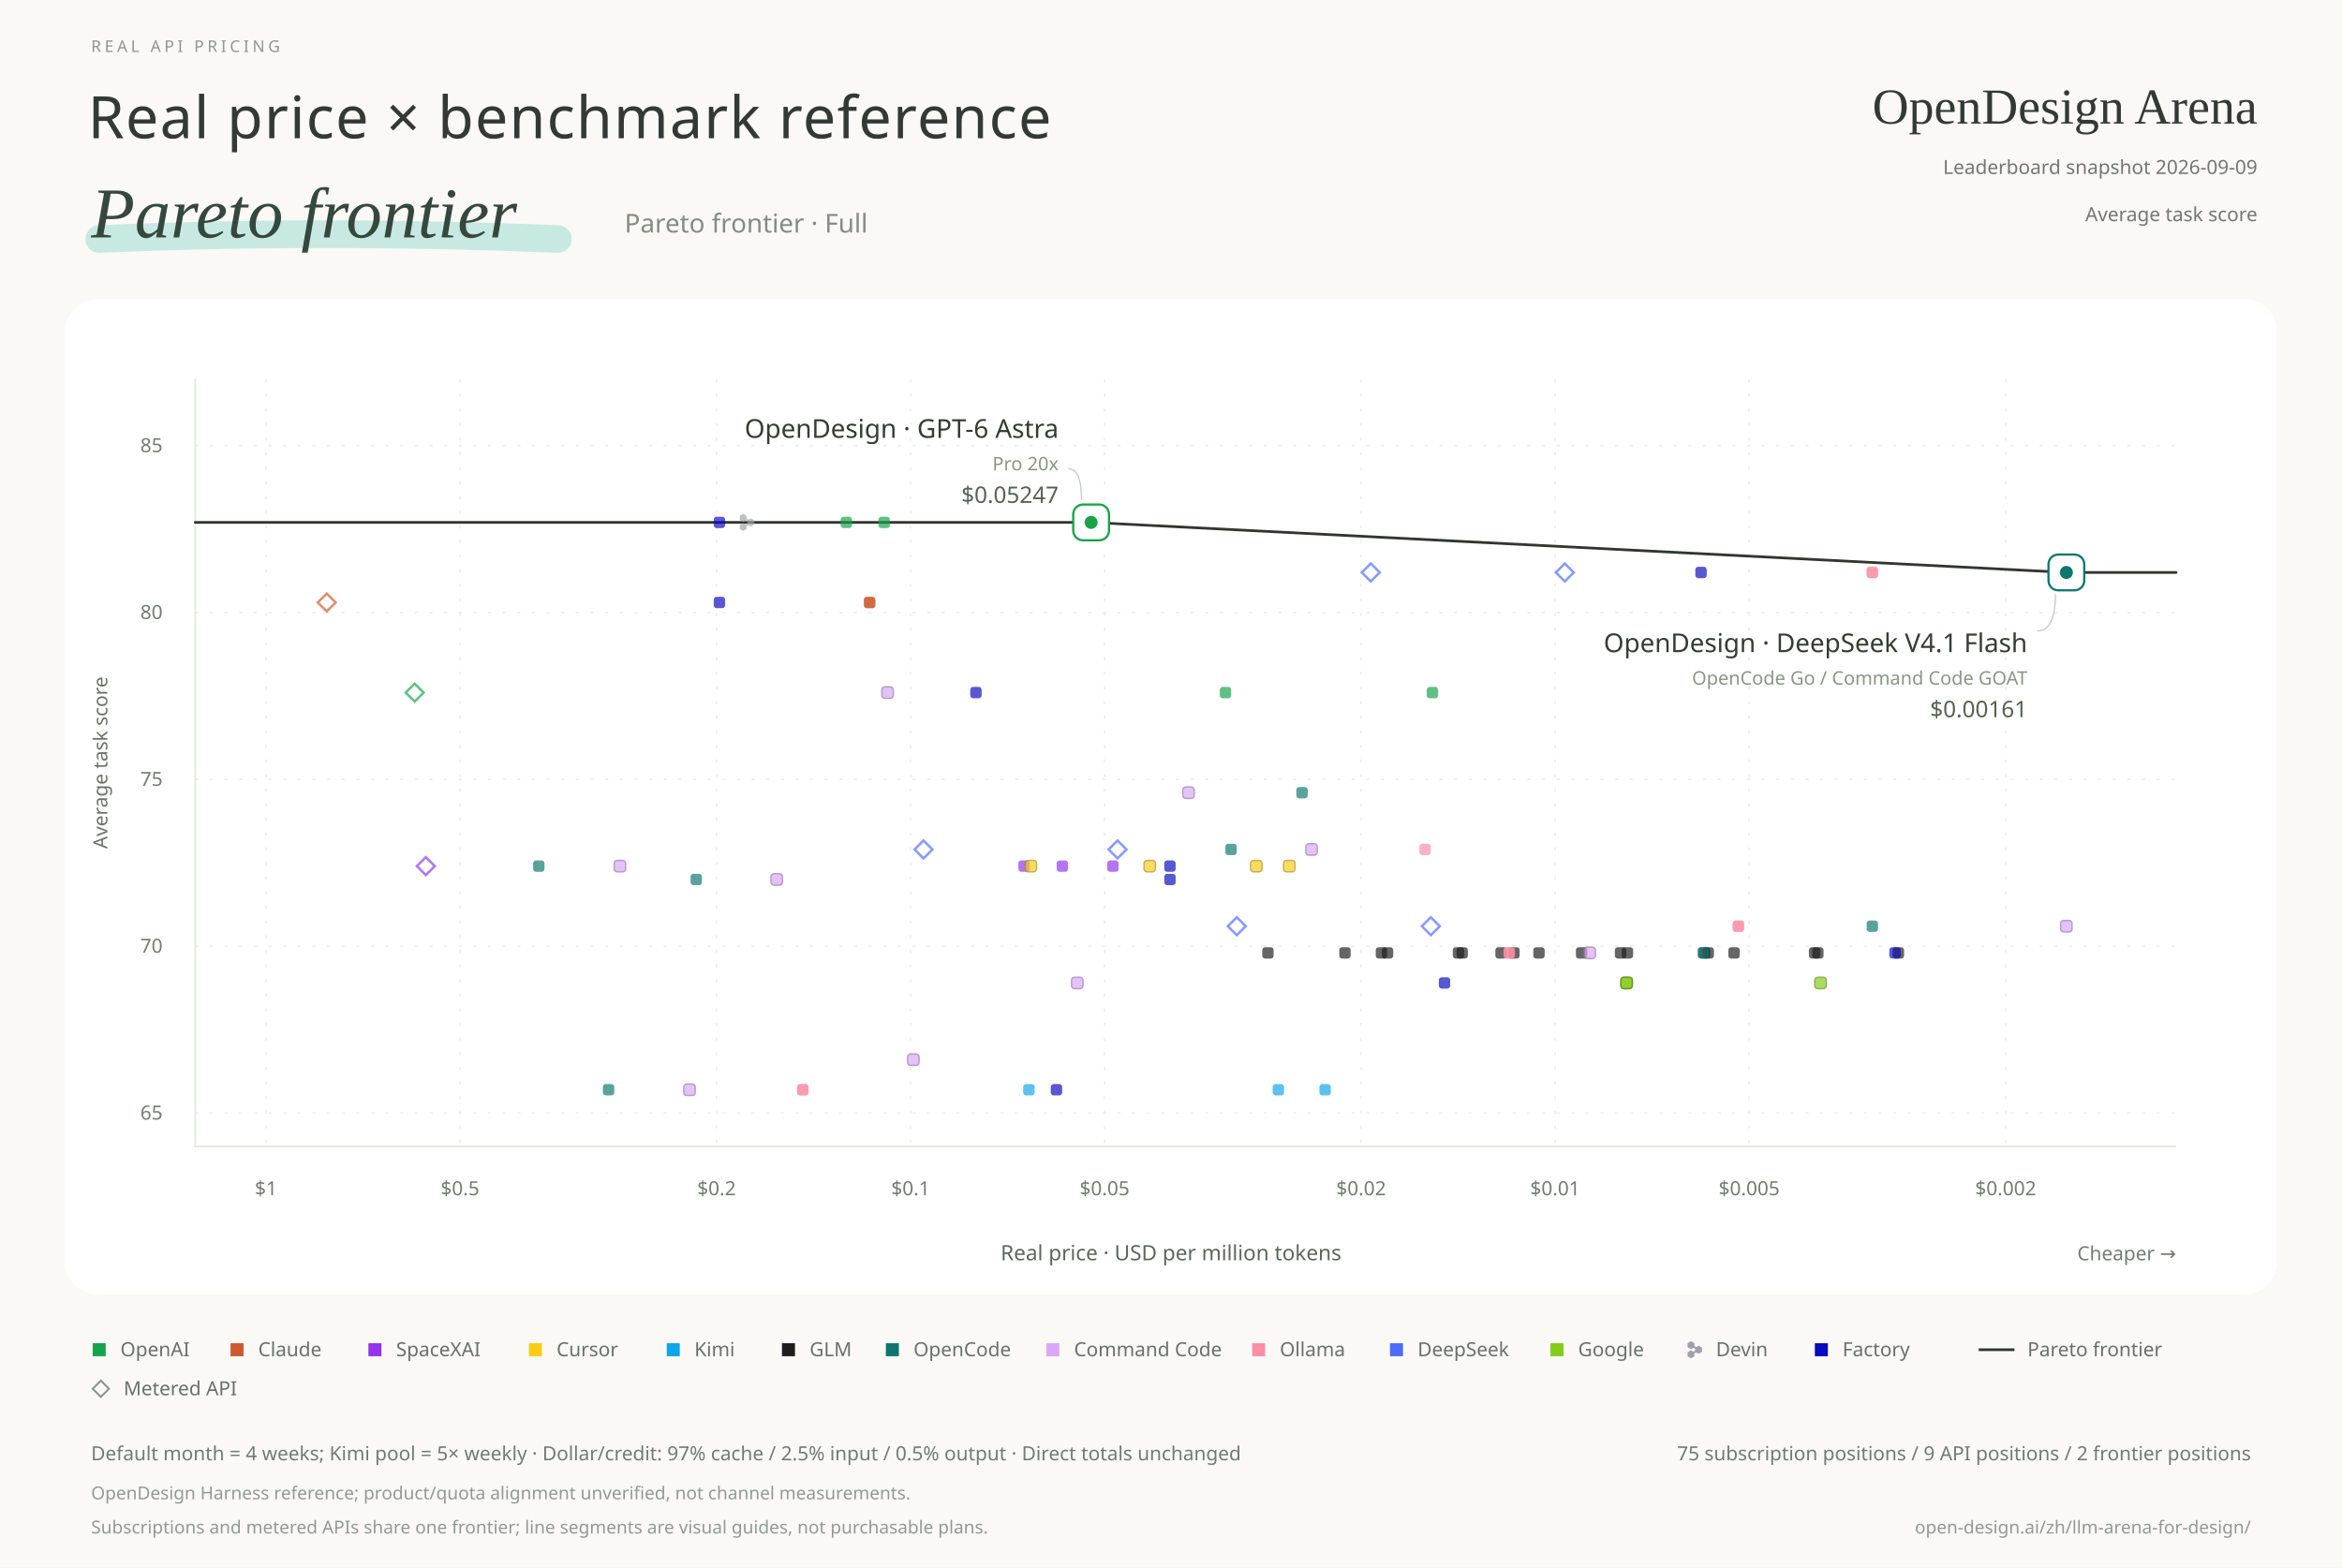
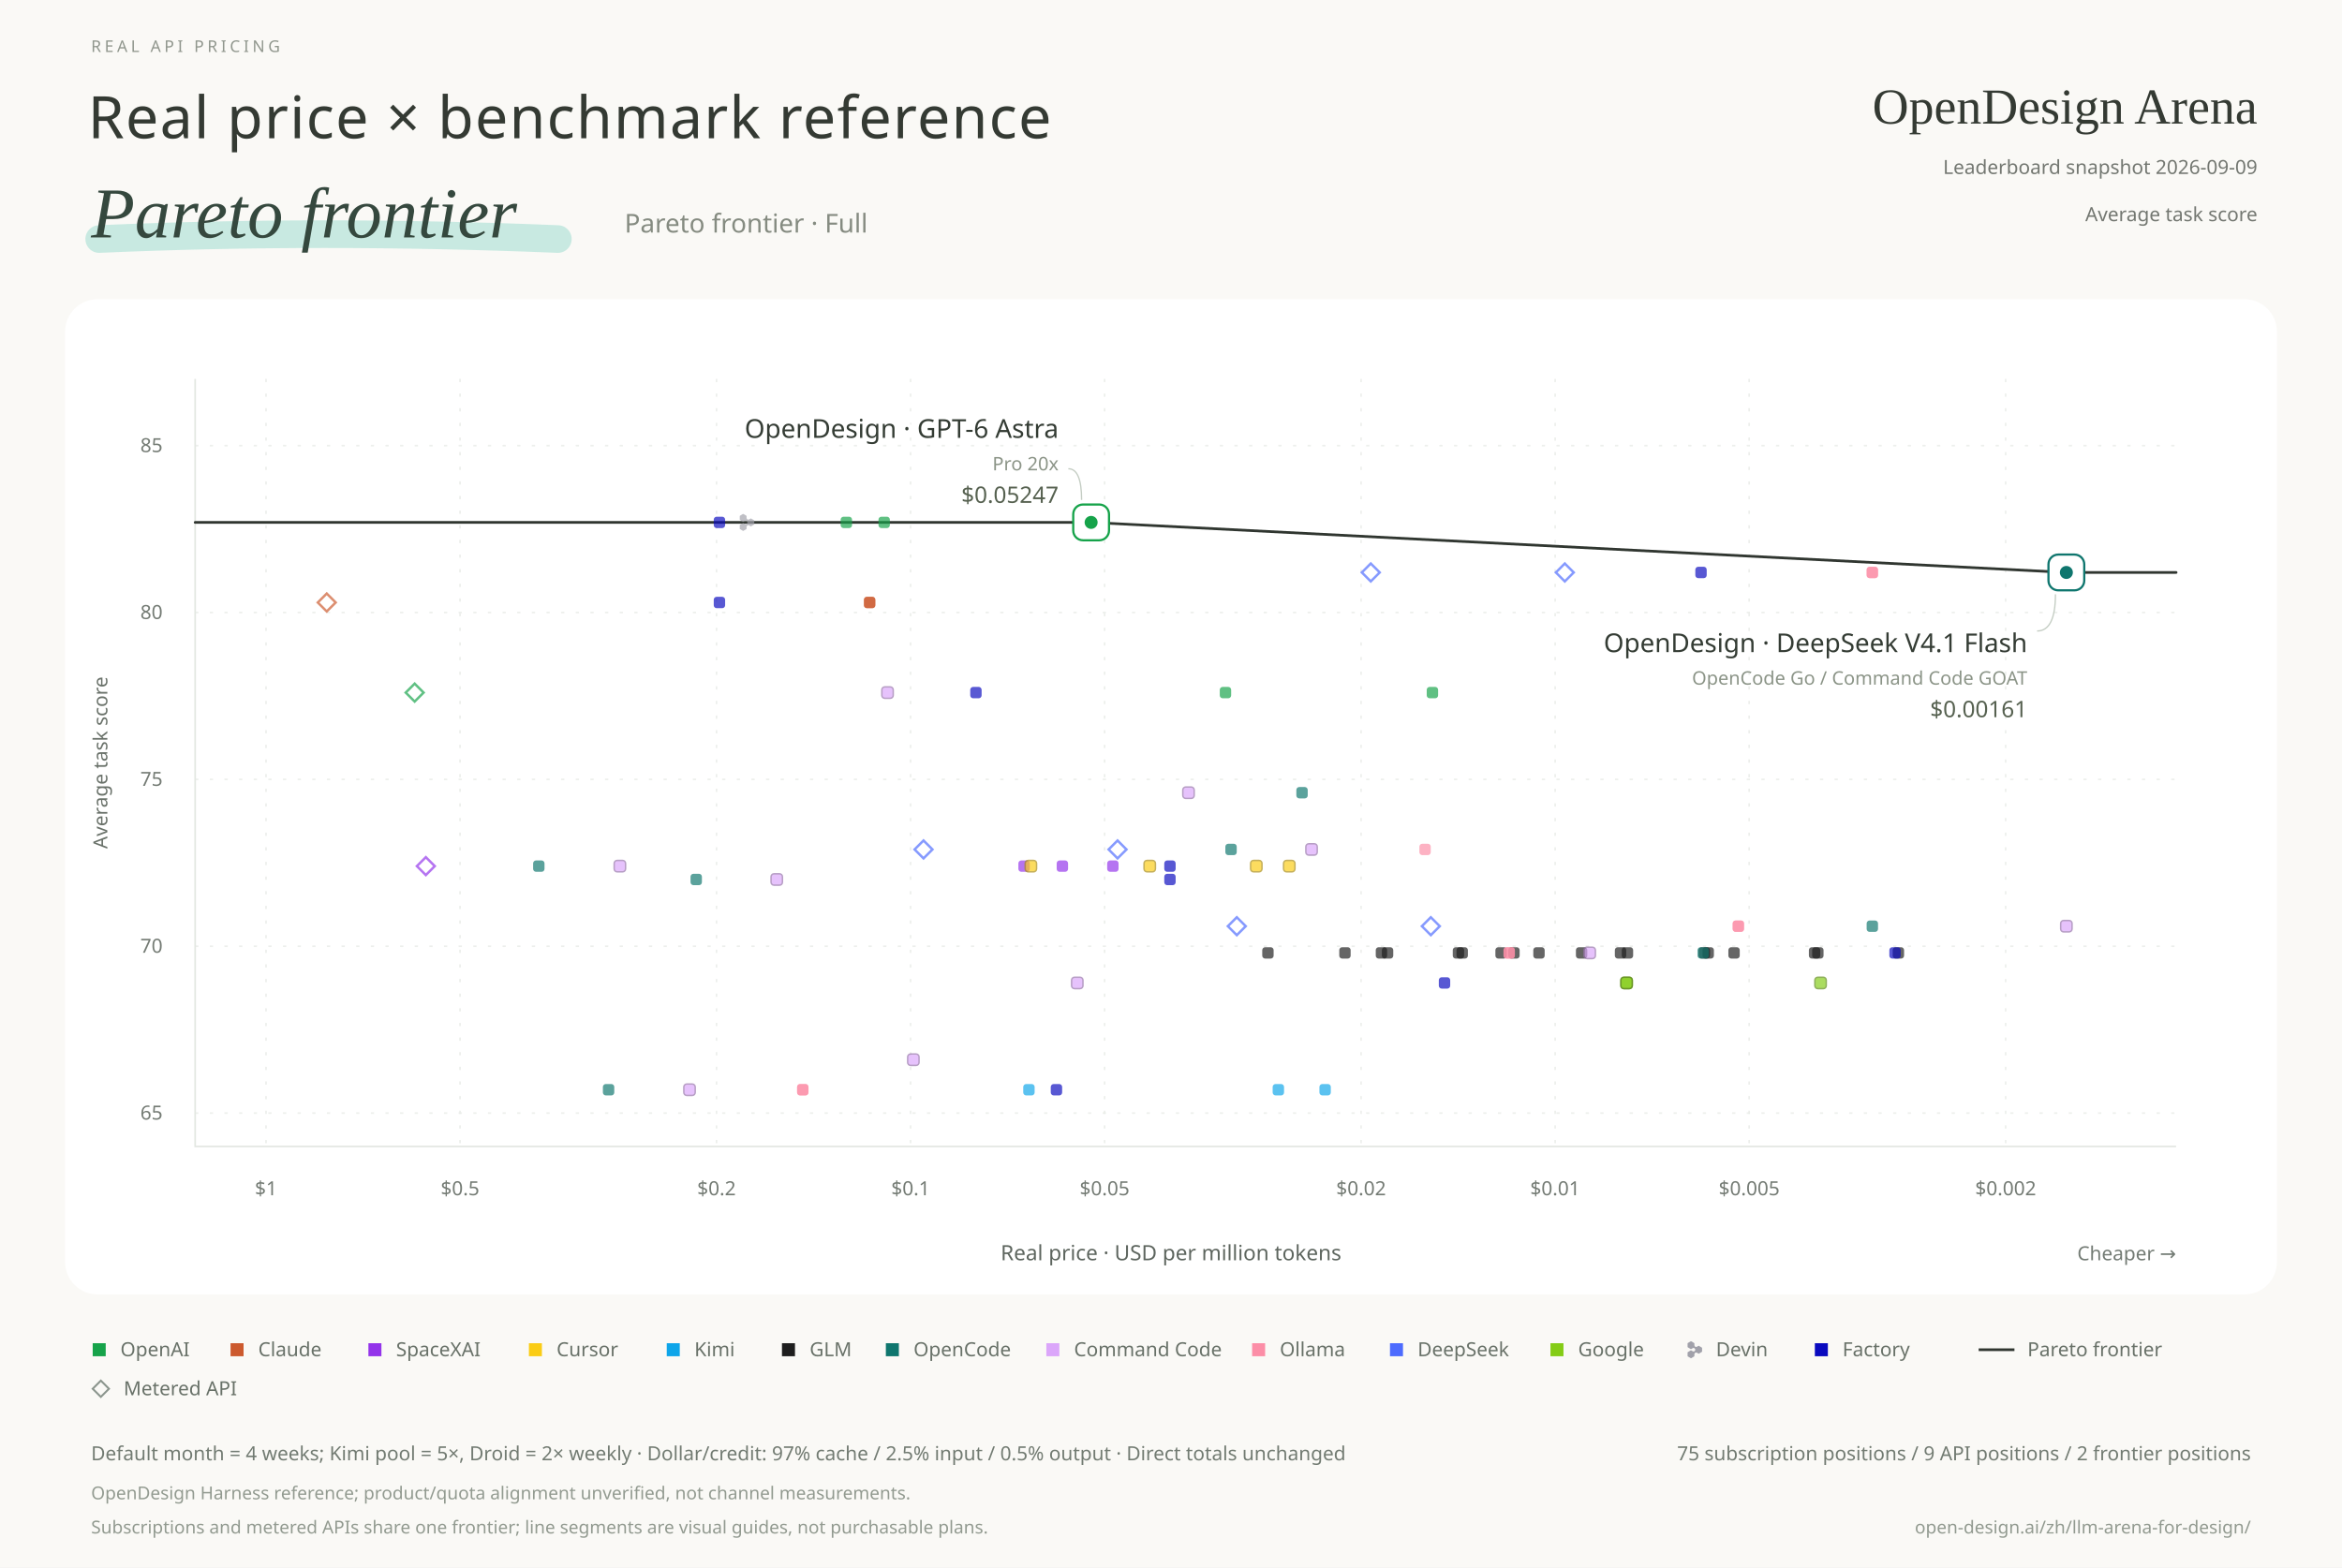
<svg xmlns="http://www.w3.org/2000/svg" width="1440" height="964" viewBox="0 0 1440 964" role="img" aria-labelledby="title desc">
  <style>text{font-family:"Microsoft YaHei","Segoe UI",sans-serif} .serif{font-family:"Times New Roman",serif} .number{font-family:"Segoe UI",sans-serif;font-variant-numeric:tabular-nums} .label-name{paint-order:stroke;stroke:#fff;stroke-width:5px;stroke-linejoin:round} .point:hover{opacity:1}</style>
  <rect width="1440" height="964" fill="#FAF9F6" />
  <text x="56.000" y="32.000" font-size="10" fill="#90968D" text-anchor="start" font-weight="400" letter-spacing="2.1">REAL API PRICING</text>
  <text x="54.000" y="85.000" font-size="36" fill="#343A33" text-anchor="start" font-weight="300" letter-spacing=".8">Real price × benchmark reference</text>
  <path d="M61 147 Q197 141 343 147" stroke="#9FDDD0" stroke-width="17" stroke-linecap="round" opacity=".55" fill="none" />
  <text x="56.000" y="146.000" font-size="44" fill="#35483E" text-anchor="start" font-weight="400" class="serif" font-style="italic">Pareto frontier</text>
  <text x="384.000" y="143.000" font-size="16" fill="#858B81" text-anchor="start" font-weight="300">Pareto frontier · Full</text>
  <text x="1388.000" y="76.000" font-size="31" fill="#343A33" text-anchor="end" font-weight="400" class="serif">OpenDesign Arena</text>
  <text x="1388.000" y="107.000" font-size="12" fill="#737771" text-anchor="end" font-weight="400">Leaderboard snapshot  2026-09-09</text>
  <text x="1388.000" y="136.000" font-size="12" fill="#737771" text-anchor="end" font-weight="400">Average task score</text>
  <rect x="40" y="184" width="1360" height="612" rx="20" fill="#FFFFFF" />
  <path d="M1233.189 233V705" stroke="#E8EBE7" stroke-dasharray="2 7" opacity=".8" />
  <text x="1233.189" y="735.000" font-size="12" fill="#747B74" text-anchor="middle" font-weight="400" class="number">$0.002</text>
  <path d="M1075.482 233V705" stroke="#E8EBE7" stroke-dasharray="2 7" opacity=".8" />
  <text x="1075.482" y="735.000" font-size="12" fill="#747B74" text-anchor="middle" font-weight="400" class="number">$0.005</text>
  <path d="M956.180 233V705" stroke="#E8EBE7" stroke-dasharray="2 7" opacity=".8" />
  <text x="956.180" y="735.000" font-size="12" fill="#747B74" text-anchor="middle" font-weight="400" class="number">$0.01</text>
  <path d="M836.879 233V705" stroke="#E8EBE7" stroke-dasharray="2 7" opacity=".8" />
  <text x="836.879" y="735.000" font-size="12" fill="#747B74" text-anchor="middle" font-weight="400" class="number">$0.02</text>
  <path d="M679.172 233V705" stroke="#E8EBE7" stroke-dasharray="2 7" opacity=".8" />
  <text x="679.172" y="735.000" font-size="12" fill="#747B74" text-anchor="middle" font-weight="400" class="number">$0.05</text>
  <path d="M559.871 233V705" stroke="#E8EBE7" stroke-dasharray="2 7" opacity=".8" />
  <text x="559.871" y="735.000" font-size="12" fill="#747B74" text-anchor="middle" font-weight="400" class="number">$0.1</text>
  <path d="M440.569 233V705" stroke="#E8EBE7" stroke-dasharray="2 7" opacity=".8" />
  <text x="440.569" y="735.000" font-size="12" fill="#747B74" text-anchor="middle" font-weight="400" class="number">$0.2</text>
  <path d="M282.862 233V705" stroke="#E8EBE7" stroke-dasharray="2 7" opacity=".8" />
  <text x="282.862" y="735.000" font-size="12" fill="#747B74" text-anchor="middle" font-weight="400" class="number">$0.5</text>
  <path d="M163.561 233V705" stroke="#E8EBE7" stroke-dasharray="2 7" opacity=".8" />
  <text x="163.561" y="735.000" font-size="12" fill="#747B74" text-anchor="middle" font-weight="400" class="number">$1</text>
  <path d="M120 684.478H1338" stroke="#E8EBE7" stroke-dasharray="2 7" opacity=".8" />
  <text x="100.000" y="688.478" font-size="12" fill="#747B74" text-anchor="end" font-weight="400" class="number">65</text>
  <path d="M120 581.870H1338" stroke="#E8EBE7" stroke-dasharray="2 7" opacity=".8" />
  <text x="100.000" y="585.870" font-size="12" fill="#747B74" text-anchor="end" font-weight="400" class="number">70</text>
  <path d="M120 479.261H1338" stroke="#E8EBE7" stroke-dasharray="2 7" opacity=".8" />
  <text x="100.000" y="483.261" font-size="12" fill="#747B74" text-anchor="end" font-weight="400" class="number">75</text>
  <path d="M120 376.652H1338" stroke="#E8EBE7" stroke-dasharray="2 7" opacity=".8" />
  <text x="100.000" y="380.652" font-size="12" fill="#747B74" text-anchor="end" font-weight="400" class="number">80</text>
  <path d="M120 274.043H1338" stroke="#E8EBE7" stroke-dasharray="2 7" opacity=".8" />
  <text x="100.000" y="278.043" font-size="12" fill="#747B74" text-anchor="end" font-weight="400" class="number">85</text>
  <path d="M120 233V705H1338" fill="none" stroke="#E3E7E2" />
  <text x="66.000" y="469.000" font-size="12" fill="#697169" text-anchor="middle" font-weight="400" transform="rotate(-90 66 469.0)">Average task score</text>
  <text x="720.000" y="775.000" font-size="13" fill="#5D655E" text-anchor="middle" font-weight="400">Real price · USD per million tokens</text>
  <text x="1338.000" y="775.000" font-size="12" fill="#737B74" text-anchor="end" font-weight="400">Cheaper →</text>
  <path id="frontier" d="M120.000,321.243 L670.886,321.243 L1270.524,352.026 L1338.000,352.026" fill="none" stroke="#303630" stroke-width="1.65" stroke-linecap="round" stroke-linejoin="round" />
  <g class="point" data-billing="subscription" data-frontier="false" data-price="0.032467532" data-score="77.6" data-x="753.488" data-y="425.904" transform="translate(753.488 425.904)">
    <rect x="-3.5" y="-3.5" width="7" height="7" rx="1.8" fill="#16A34A" opacity=".68" />
  </g>
  <g class="point" data-billing="subscription" data-frontier="false" data-price="0.015501473" data-score="77.6" data-x="880.734" data-y="425.904" transform="translate(880.734 425.904)">
    <rect x="-3.5" y="-3.5" width="7" height="7" rx="1.8" fill="#16A34A" opacity=".68" />
  </g>
  <g class="point" data-billing="subscription" data-frontier="false" data-price="0.12578616" data-score="82.7" data-x="520.385" data-y="321.243" transform="translate(520.385 321.243)">
    <rect x="-3.5" y="-3.5" width="7" height="7" rx="1.8" fill="#16A34A" opacity=".68" />
  </g>
  <g class="point" data-billing="subscription" data-frontier="true" data-price="0.052465897" data-score="82.7" data-x="670.886" data-y="321.243" transform="translate(670.886 321.243)">
    <rect x="-11" y="-11" width="22" height="22" rx="6" fill="#FFF" stroke="#16A34A" stroke-width="1.35" />
    <circle r="4" fill="#16A34A" />
  </g>
  <g class="point" data-billing="subscription" data-frontier="false" data-price="0.1793722" data-score="82.7" data-x="459.305" data-y="321.243" transform="translate(459.305 321.243)">
    <path transform="translate(-4.46 -5.23) scale(0.091)" d="M0 38.652V14.835C7.06768e-06 13.788 0.546 12.821 1.431 12.298L21.581 0.393C22.467 -0.131 23.558 -0.131 24.444 0.393L44.594 12.298C45.48 12.821 46.025 13.788 46.025 14.835V26.998C46.114 31.04 48.201 34.938 51.872 37.108C55.544 39.277 59.886 39.178 63.351 37.235L73.644 31.153C74.53 30.63 75.621 30.63 76.507 31.153L96.657 43.058C97.543 43.582 98.088 44.549 98.088 45.596V69.406C98.088 70.453 97.543 71.42 96.657 71.943L76.507 83.849C75.621 84.372 74.53 84.372 73.644 83.849L63.434 77.816C59.956 75.828 55.574 75.71 51.873 77.896C48.202 80.065 46.115 83.963 46.026 88.005V100.165C46.026 101.212 45.48 102.179 44.595 102.702L24.445 114.607C23.559 115.131 22.468 115.131 21.582 114.607L1.432 102.702C0.547 102.179 0.001 101.212 0.001 100.165V76.355C0.001 75.308 0.547 74.341 1.432 73.817L21.582 61.912C22.468 61.389 23.559 61.389 24.445 61.912L34.762 68.008C38.222 69.937 42.553 70.031 46.215 67.867C49.916 65.68 52.006 61.737 52.063 57.66C51.975 53.619 49.887 49.303 46.216 47.133C42.545 44.964 38.202 45.063 34.737 47.006L24.397 53.15C23.507 53.679 22.409 53.678 21.52 53.149L1.423 41.184C0.542 40.66 -7.06754e-06 39.695 0 38.652Z" fill="#A1A1AA" opacity="0.68" />
  </g>
  <g class="point" data-billing="subscription" data-frontier="false" data-price="0.0077450601" data-score="68.9" data-x="1000.161" data-y="604.443" transform="translate(1000.161 604.443)">
    <rect x="-3.5" y="-3.5" width="7" height="7" rx="1.8" fill="#84CC16" opacity=".68" stroke="#5A8B0F" stroke-width=".9" />
  </g>
  <g class="point" data-billing="subscription" data-frontier="false" data-price="0.0077481596" data-score="68.9" data-x="1000.092" data-y="604.443" transform="translate(1000.092 604.443)">
    <rect x="-3.5" y="-3.5" width="7" height="7" rx="1.8" fill="#84CC16" opacity=".68" stroke="#5A8B0F" stroke-width=".9" />
  </g>
  <g class="point" data-billing="subscription" data-frontier="false" data-price="0.0038742735" data-score="68.9" data-x="1119.385" data-y="604.443" transform="translate(1119.385 604.443)">
    <rect x="-3.5" y="-3.5" width="7" height="7" rx="1.8" fill="#84CC16" opacity=".68" stroke="#5A8B0F" stroke-width=".9" />
  </g>
  <g class="point" data-billing="subscription" data-frontier="false" data-price="0.11574074" data-score="80.3" data-x="534.710" data-y="370.496" transform="translate(534.710 370.496)">
    <rect x="-3.5" y="-3.5" width="7" height="7" rx="1.8" fill="#CC5A2E" opacity=".68" />
  </g>
  <g class="point" data-billing="subscription" data-frontier="false" data-price="0.058139535" data-score="72.4" data-x="653.213" data-y="532.617" transform="translate(653.213 532.617)">
    <rect x="-3.5" y="-3.5" width="7" height="7" rx="1.8" fill="#9333EA" opacity=".68" />
  </g>
  <g class="point" data-billing="subscription" data-frontier="false" data-price="0.048543689" data-score="72.4" data-x="684.259" data-y="532.617" transform="translate(684.259 532.617)">
    <rect x="-3.5" y="-3.5" width="7" height="7" rx="1.8" fill="#9333EA" opacity=".68" />
  </g>
  <g class="point" data-billing="subscription" data-frontier="false" data-price="0.066666667" data-score="72.4" data-x="629.657" data-y="532.617" transform="translate(629.657 532.617)">
    <rect x="-3.5" y="-3.5" width="7" height="7" rx="1.8" fill="#9333EA" opacity=".68" />
  </g>
  <g class="point" data-billing="subscription" data-frontier="false" data-price="0.025849813" data-score="72.4" data-x="792.719" data-y="532.617" transform="translate(792.719 532.617)">
    <rect x="-3.5" y="-3.5" width="7" height="7" rx="1.8" fill="#FACC15" opacity=".68" stroke="#AA8B0E" stroke-width=".9" />
  </g>
  <g class="point" data-billing="subscription" data-frontier="false" data-price="0.065061809" data-score="72.4" data-x="633.851" data-y="532.617" transform="translate(633.851 532.617)">
    <rect x="-3.5" y="-3.5" width="7" height="7" rx="1.8" fill="#FACC15" opacity=".68" stroke="#AA8B0E" stroke-width=".9" />
  </g>
  <g class="point" data-billing="subscription" data-frontier="false" data-price="0.042553191" data-score="72.4" data-x="706.928" data-y="532.617" transform="translate(706.928 532.617)">
    <rect x="-3.5" y="-3.5" width="7" height="7" rx="1.8" fill="#FACC15" opacity=".68" stroke="#AA8B0E" stroke-width=".9" />
  </g>
  <g class="point" data-billing="subscription" data-frontier="false" data-price="0.029081039" data-score="72.4" data-x="772.447" data-y="532.617" transform="translate(772.447 532.617)">
    <rect x="-3.5" y="-3.5" width="7" height="7" rx="1.8" fill="#FACC15" opacity=".68" stroke="#AA8B0E" stroke-width=".9" />
  </g>
  <g class="point" data-billing="subscription" data-frontier="false" data-price="0.026878015" data-score="65.7" data-x="786.006" data-y="670.113" transform="translate(786.006 670.113)">
    <rect x="-3.5" y="-3.5" width="7" height="7" rx="1.8" fill="#0EA5E9" opacity=".68" />
  </g>
  <g class="point" data-billing="subscription" data-frontier="false" data-price="0.065517241" data-score="65.7" data-x="632.651" data-y="670.113" transform="translate(632.651 670.113)">
    <rect x="-3.5" y="-3.5" width="7" height="7" rx="1.8" fill="#0EA5E9" opacity=".68" />
  </g>
  <g class="point" data-billing="subscription" data-frontier="false" data-price="0.022742936" data-score="65.7" data-x="814.759" data-y="670.113" transform="translate(814.759 670.113)">
    <rect x="-3.5" y="-3.5" width="7" height="7" rx="1.8" fill="#0EA5E9" opacity=".68" />
  </g>
  <g class="point" data-billing="subscription" data-frontier="false" data-price="0.027896583" data-score="69.8" data-x="779.604" data-y="585.974" transform="translate(779.604 585.974)">
    <rect x="-3.5" y="-3.5" width="7" height="7" rx="1.8" fill="#1E1E1E" opacity=".68" />
  </g>
  <g class="point" data-billing="subscription" data-frontier="false" data-price="0.018597722" data-score="69.8" data-x="849.391" data-y="585.974" transform="translate(849.391 585.974)">
    <rect x="-3.5" y="-3.5" width="7" height="7" rx="1.8" fill="#1E1E1E" opacity=".68" />
  </g>
  <g class="point" data-billing="subscription" data-frontier="false" data-price="0.013937124" data-score="69.8" data-x="899.043" data-y="585.974" transform="translate(899.043 585.974)">
    <rect x="-3.5" y="-3.5" width="7" height="7" rx="1.8" fill="#1E1E1E" opacity=".68" />
  </g>
  <g class="point" data-billing="subscription" data-frontier="false" data-price="0.011584174" data-score="69.8" data-x="930.870" data-y="585.974" transform="translate(930.870 585.974)">
    <rect x="-3.5" y="-3.5" width="7" height="7" rx="1.8" fill="#1E1E1E" opacity=".68" />
  </g>
  <g class="point" data-billing="subscription" data-frontier="false" data-price="0.0077227827" data-score="69.8" data-x="1000.657" data-y="585.974" transform="translate(1000.657 585.974)">
    <rect x="-3.5" y="-3.5" width="7" height="7" rx="1.8" fill="#1E1E1E" opacity=".68" />
  </g>
  <g class="point" data-billing="subscription" data-frontier="false" data-price="0.0057874497" data-score="69.8" data-x="1050.309" data-y="585.974" transform="translate(1050.309 585.974)">
    <rect x="-3.5" y="-3.5" width="7" height="7" rx="1.8" fill="#1E1E1E" opacity=".68" />
  </g>
  <g class="point" data-billing="subscription" data-frontier="false" data-price="0.021186933" data-score="69.8" data-x="826.956" data-y="585.974" transform="translate(826.956 585.974)">
    <rect x="-3.5" y="-3.5" width="7" height="7" rx="1.8" fill="#1E1E1E" opacity=".68" />
  </g>
  <g class="point" data-billing="subscription" data-frontier="false" data-price="0.014124622" data-score="69.8" data-x="896.743" data-y="585.974" transform="translate(896.743 585.974)">
    <rect x="-3.5" y="-3.5" width="7" height="7" rx="1.8" fill="#1E1E1E" opacity=".68" />
  </g>
  <g class="point" data-billing="subscription" data-frontier="false" data-price="0.010593466" data-score="69.8" data-x="946.258" data-y="585.974" transform="translate(946.258 585.974)">
    <rect x="-3.5" y="-3.5" width="7" height="7" rx="1.8" fill="#1E1E1E" opacity=".68" />
  </g>
  <g class="point" data-billing="subscription" data-frontier="false" data-price="0.0058677565" data-score="69.8" data-x="1047.937" data-y="585.974" transform="translate(1047.937 585.974)">
    <rect x="-3.5" y="-3.5" width="7" height="7" rx="1.8" fill="#1E1E1E" opacity=".68" />
  </g>
  <g class="point" data-billing="subscription" data-frontier="false" data-price="0.0039118376" data-score="69.8" data-x="1117.724" data-y="585.974" transform="translate(1117.724 585.974)">
    <rect x="-3.5" y="-3.5" width="7" height="7" rx="1.8" fill="#1E1E1E" opacity=".68" />
  </g>
  <g class="point" data-billing="subscription" data-frontier="false" data-price="0.0029338782" data-score="69.8" data-x="1167.238" data-y="585.974" transform="translate(1167.238 585.974)">
    <rect x="-3.5" y="-3.5" width="7" height="7" rx="1.8" fill="#1E1E1E" opacity=".68" />
  </g>
  <g class="point" data-billing="subscription" data-frontier="false" data-price="0.018195371" data-score="69.8" data-x="853.155" data-y="585.974" transform="translate(853.155 585.974)">
    <rect x="-3.5" y="-3.5" width="7" height="7" rx="1.8" fill="#1E1E1E" opacity=".68" />
  </g>
  <g class="point" data-billing="subscription" data-frontier="false" data-price="0.012129322" data-score="69.8" data-x="922.955" data-y="585.974" transform="translate(922.955 585.974)">
    <rect x="-3.5" y="-3.5" width="7" height="7" rx="1.8" fill="#1E1E1E" opacity=".68" />
  </g>
  <g class="point" data-billing="subscription" data-frontier="false" data-price="0.009097165" data-score="69.8" data-x="972.466" data-y="585.974" transform="translate(972.466 585.974)">
    <rect x="-3.5" y="-3.5" width="7" height="7" rx="1.8" fill="#1E1E1E" opacity=".68" />
  </g>
  <g class="point" data-billing="subscription" data-frontier="false" data-price="0.0079161679" data-score="69.8" data-x="996.400" data-y="585.974" transform="translate(996.400 585.974)">
    <rect x="-3.5" y="-3.5" width="7" height="7" rx="1.8" fill="#1E1E1E" opacity=".68" />
  </g>
  <g class="point" data-billing="subscription" data-frontier="false" data-price="0.0052770427" data-score="69.8" data-x="1066.200" data-y="585.974" transform="translate(1066.200 585.974)">
    <rect x="-3.5" y="-3.5" width="7" height="7" rx="1.8" fill="#1E1E1E" opacity=".68" />
  </g>
  <g class="point" data-billing="subscription" data-frontier="false" data-price="0.0039578575" data-score="69.8" data-x="1115.711" data-y="585.974" transform="translate(1115.711 585.974)">
    <rect x="-3.5" y="-3.5" width="7" height="7" rx="1.8" fill="#1E1E1E" opacity=".68" />
  </g>
  <g class="point" data-billing="subscription" data-frontier="false" data-price="0.37735849" data-score="72.4" data-x="331.297" data-y="532.617" transform="translate(331.297 532.617)">
    <rect x="-3.5" y="-3.5" width="7" height="7" rx="1.8" fill="#0F766E" opacity=".68" />
  </g>
  <g class="point" data-billing="subscription" data-frontier="false" data-price="0.0058917104" data-score="69.8" data-x="1047.236" data-y="585.974" transform="translate(1047.236 585.974)">
    <rect x="-3.5" y="-3.5" width="7" height="7" rx="1.8" fill="#0F766E" opacity=".68" />
  </g>
  <g class="point" data-billing="subscription" data-frontier="false" data-price="0.29411765" data-score="65.7" data-x="374.191" data-y="670.113" transform="translate(374.191 670.113)">
    <rect x="-3.5" y="-3.5" width="7" height="7" rx="1.8" fill="#0F766E" opacity=".68" />
  </g>
  <g class="point" data-billing="subscription" data-frontier="false" data-price="0.21505376" data-score="72" data-x="428.079" data-y="540.826" transform="translate(428.079 540.826)">
    <rect x="-3.5" y="-3.5" width="7" height="7" rx="1.8" fill="#0F766E" opacity=".68" />
  </g>
  <g class="point" data-billing="subscription" data-frontier="true" data-price="0.0016099948" data-score="81.2" data-x="1270.524" data-y="352.026" transform="translate(1270.524 352.026)">
    <rect x="-11" y="-11" width="22" height="22" rx="6" fill="#FFF" stroke="#0F766E" stroke-width="1.35" />
    <circle r="4" fill="#0F766E" />
  </g>
  <g class="point" data-billing="subscription" data-frontier="false" data-price="0.031826862" data-score="72.9" data-x="756.918" data-y="522.357" transform="translate(756.918 522.357)">
    <rect x="-3.5" y="-3.5" width="7" height="7" rx="1.8" fill="#0F766E" opacity=".68" />
  </g>
  <g class="point" data-billing="subscription" data-frontier="false" data-price="0.0032199897" data-score="70.6" data-x="1151.222" data-y="569.557" transform="translate(1151.222 569.557)">
    <rect x="-3.5" y="-3.5" width="7" height="7" rx="1.8" fill="#0F766E" opacity=".68" />
  </g>
  <g class="point" data-billing="subscription" data-frontier="false" data-price="0.024697456" data-score="74.6" data-x="800.568" data-y="487.470" transform="translate(800.568 487.470)">
    <rect x="-3.5" y="-3.5" width="7" height="7" rx="1.8" fill="#0F766E" opacity=".68" />
  </g>
  <g class="point" data-billing="subscription" data-frontier="false" data-price="0.10857763" data-score="77.6" data-x="545.706" data-y="425.904" transform="translate(545.706 425.904)">
    <rect x="-3.5" y="-3.5" width="7" height="7" rx="1.8" fill="#DBA6FA" opacity=".68" stroke="#9571AA" stroke-width=".9" />
  </g>
  <g class="point" data-billing="subscription" data-frontier="false" data-price="0.0016099948" data-score="70.6" data-x="1270.524" data-y="569.557" transform="translate(1270.524 569.557)">
    <rect x="-3.5" y="-3.5" width="7" height="7" rx="1.8" fill="#DBA6FA" opacity=".68" stroke="#9571AA" stroke-width=".9" />
  </g>
  <g class="point" data-billing="subscription" data-frontier="false" data-price="0.0088378259" data-score="69.8" data-x="977.444" data-y="585.974" transform="translate(977.444 585.974)">
    <rect x="-3.5" y="-3.5" width="7" height="7" rx="1.8" fill="#DBA6FA" opacity=".68" stroke="#9571AA" stroke-width=".9" />
  </g>
  <g class="point" data-billing="subscription" data-frontier="false" data-price="0.055126792" data-score="68.9" data-x="662.371" data-y="604.443" transform="translate(662.371 604.443)">
    <rect x="-3.5" y="-3.5" width="7" height="7" rx="1.8" fill="#DBA6FA" opacity=".68" stroke="#9571AA" stroke-width=".9" />
  </g>
  <g class="point" data-billing="subscription" data-frontier="false" data-price="0.023872046" data-score="72.9" data-x="806.419" data-y="522.357" transform="translate(806.419 522.357)">
    <rect x="-3.5" y="-3.5" width="7" height="7" rx="1.8" fill="#DBA6FA" opacity=".68" stroke="#9571AA" stroke-width=".9" />
  </g>
  <g class="point" data-billing="subscription" data-frontier="false" data-price="0.16129032" data-score="72" data-x="477.593" data-y="540.826" transform="translate(477.593 540.826)">
    <rect x="-3.5" y="-3.5" width="7" height="7" rx="1.8" fill="#DBA6FA" opacity=".68" stroke="#9571AA" stroke-width=".9" />
  </g>
  <g class="point" data-billing="subscription" data-frontier="false" data-price="0.03705076" data-score="74.6" data-x="730.760" data-y="487.470" transform="translate(730.760 487.470)">
    <rect x="-3.5" y="-3.5" width="7" height="7" rx="1.8" fill="#DBA6FA" opacity=".68" stroke="#9571AA" stroke-width=".9" />
  </g>
  <g class="point" data-billing="subscription" data-frontier="false" data-price="0.099009901" data-score="66.6" data-x="561.583" data-y="651.643" transform="translate(561.583 651.643)">
    <rect x="-3.5" y="-3.5" width="7" height="7" rx="1.8" fill="#DBA6FA" opacity=".68" stroke="#9571AA" stroke-width=".9" />
  </g>
  <g class="point" data-billing="subscription" data-frontier="false" data-price="0.22026432" data-score="65.7" data-x="423.958" data-y="670.113" transform="translate(423.958 670.113)">
    <rect x="-3.5" y="-3.5" width="7" height="7" rx="1.8" fill="#DBA6FA" opacity=".68" stroke="#9571AA" stroke-width=".9" />
  </g>
  <g class="point" data-billing="subscription" data-frontier="false" data-price="0.28248588" data-score="72.4" data-x="381.136" data-y="532.617" transform="translate(381.136 532.617)">
    <rect x="-3.5" y="-3.5" width="7" height="7" rx="1.8" fill="#DBA6FA" opacity=".68" stroke="#9571AA" stroke-width=".9" />
  </g>
  <g class="point" data-billing="subscription" data-frontier="false" data-price="0.0032199897" data-score="81.2" data-x="1151.222" data-y="352.026" transform="translate(1151.222 352.026)">
    <rect x="-3.5" y="-3.5" width="7" height="7" rx="1.8" fill="#FC8EA7" opacity=".68" />
  </g>
  <g class="point" data-billing="subscription" data-frontier="false" data-price="0.0051966949" data-score="70.6" data-x="1068.840" data-y="569.557" transform="translate(1068.840 569.557)">
    <rect x="-3.5" y="-3.5" width="7" height="7" rx="1.8" fill="#FC8EA7" opacity=".68" />
  </g>
  <g class="point" data-billing="subscription" data-frontier="false" data-price="0.015913431" data-score="72.9" data-x="876.219" data-y="522.357" transform="translate(876.219 522.357)">
    <rect x="-3.5" y="-3.5" width="7" height="7" rx="1.8" fill="#FC8EA7" opacity=".68" />
  </g>
  <g class="point" data-billing="subscription" data-frontier="false" data-price="0.011783421" data-score="69.8" data-x="927.935" data-y="585.974" transform="translate(927.935 585.974)">
    <rect x="-3.5" y="-3.5" width="7" height="7" rx="1.8" fill="#FC8EA7" opacity=".68" />
  </g>
  <g class="point" data-billing="subscription" data-frontier="false" data-price="0.14695077" data-score="65.7" data-x="493.619" data-y="670.113" transform="translate(493.619 670.113)">
    <rect x="-3.5" y="-3.5" width="7" height="7" rx="1.8" fill="#FC8EA7" opacity=".68" />
  </g>
  <g class="point" data-billing="subscription" data-frontier="false" data-price="0.0032200001" data-score="81.2" data-x="1151.222" data-y="352.026" transform="translate(1151.222 352.026)">
    <rect x="-3.5" y="-3.5" width="7" height="7" rx="1.8" fill="#FC8EA7" opacity=".68" />
  </g>
  <g class="point" data-billing="subscription" data-frontier="false" data-price="0.0051966679" data-score="70.6" data-x="1068.841" data-y="569.557" transform="translate(1068.841 569.557)">
    <rect x="-3.5" y="-3.5" width="7" height="7" rx="1.8" fill="#FC8EA7" opacity=".68" />
  </g>
  <g class="point" data-billing="subscription" data-frontier="false" data-price="0.011783282" data-score="69.8" data-x="927.937" data-y="585.974" transform="translate(927.937 585.974)">
    <rect x="-3.5" y="-3.5" width="7" height="7" rx="1.8" fill="#FC8EA7" opacity=".68" />
  </g>
  <g class="point" data-billing="subscription" data-frontier="false" data-price="0.14699397" data-score="65.7" data-x="493.568" data-y="670.113" transform="translate(493.568 670.113)">
    <rect x="-3.5" y="-3.5" width="7" height="7" rx="1.8" fill="#FC8EA7" opacity=".68" />
  </g>
  <g class="point" data-billing="subscription" data-frontier="false" data-price="0.11575414" data-score="80.3" data-x="534.690" data-y="370.496" transform="translate(534.690 370.496)">
    <rect x="-3.5" y="-3.5" width="7" height="7" rx="1.8" fill="#CC5A2E" opacity=".68" />
  </g>
  <g class="point" data-billing="subscription" data-frontier="false" data-price="0.10989011" data-score="82.7" data-x="543.638" data-y="321.243" transform="translate(543.638 321.243)">
    <rect x="-3.5" y="-3.5" width="7" height="7" rx="1.8" fill="#16A34A" opacity=".68" />
  </g>
  <g class="point" data-billing="subscription" data-frontier="false" data-price="0.19794141" data-score="80.3" data-x="442.350" data-y="370.496" transform="translate(442.350 370.496)">
    <rect x="-3.5" y="-3.5" width="7" height="7" rx="1.8" fill="#0A0ABF" opacity=".68" />
  </g>
  <g class="point" data-billing="subscription" data-frontier="false" data-price="0.19794141" data-score="82.7" data-x="442.350" data-y="321.243" transform="translate(442.350 321.243)">
    <rect x="-3.5" y="-3.5" width="7" height="7" rx="1.8" fill="#0A0ABF" opacity=".68" />
  </g>
  <g class="point" data-billing="subscription" data-frontier="false" data-price="0.079176564" data-score="77.6" data-x="600.058" data-y="425.904" transform="translate(600.058 425.904)">
    <rect x="-3.5" y="-3.5" width="7" height="7" rx="1.8" fill="#0A0ABF" opacity=".68" />
  </g>
  <g class="point" data-billing="subscription" data-frontier="false" data-price="0.014845606" data-score="68.9" data-x="888.174" data-y="604.443" transform="translate(888.174 604.443)">
    <rect x="-3.5" y="-3.5" width="7" height="7" rx="1.8" fill="#0A0ABF" opacity=".68" />
  </g>
  <g class="point" data-billing="subscription" data-frontier="false" data-price="0.039588282" data-score="72.4" data-x="719.359" data-y="532.617" transform="translate(719.359 532.617)">
    <rect x="-3.5" y="-3.5" width="7" height="7" rx="1.8" fill="#0A0ABF" opacity=".68" />
  </g>
  <g class="point" data-billing="subscription" data-frontier="false" data-price="0.0029691211" data-score="69.8" data-x="1165.183" data-y="585.974" transform="translate(1165.183 585.974)">
    <rect x="-3.5" y="-3.5" width="7" height="7" rx="1.8" fill="#0A0ABF" opacity=".68" />
  </g>
  <g class="point" data-billing="subscription" data-frontier="false" data-price="0.059382423" data-score="65.7" data-x="649.572" data-y="670.113" transform="translate(649.572 670.113)">
    <rect x="-3.5" y="-3.5" width="7" height="7" rx="1.8" fill="#0A0ABF" opacity=".68" />
  </g>
  <g class="point" data-billing="subscription" data-frontier="false" data-price="0.039588282" data-score="72" data-x="719.359" data-y="540.826" transform="translate(719.359 540.826)">
    <rect x="-3.5" y="-3.5" width="7" height="7" rx="1.8" fill="#0A0ABF" opacity=".68" />
  </g>
  <g class="point" data-billing="subscription" data-frontier="false" data-price="0.0059382423" data-score="81.2" data-x="1045.882" data-y="352.026" transform="translate(1045.882 352.026)">
    <rect x="-3.5" y="-3.5" width="7" height="7" rx="1.8" fill="#0A0ABF" opacity=".68" />
  </g>
  <g class="point" data-billing="metered" data-frontier="false" data-price="0.00966" data-score="81.2" data-x="962.134" data-y="352.026" transform="translate(962.134 352.026)">
    <path d="M0 -5.5L5.5 0 0 5.5 -5.5 0Z" fill="white" stroke="#4D6BFE" stroke-width="1.5" opacity=".68" />
  </g>
  <g class="point" data-billing="metered" data-frontier="false" data-price="0.01932" data-score="81.2" data-x="842.833" data-y="352.026" transform="translate(842.833 352.026)">
    <path d="M0 -5.5L5.5 0 0 5.5 -5.5 0Z" fill="white" stroke="#4D6BFE" stroke-width="1.5" opacity=".68" />
  </g>
  <g class="point" data-billing="metered" data-frontier="false" data-price="0.01559" data-score="70.6" data-x="879.754" data-y="569.557" transform="translate(879.754 569.557)">
    <path d="M0 -5.5L5.5 0 0 5.5 -5.5 0Z" fill="white" stroke="#4D6BFE" stroke-width="1.5" opacity=".68" />
  </g>
  <g class="point" data-billing="metered" data-frontier="false" data-price="0.03118" data-score="70.6" data-x="760.452" data-y="569.557" transform="translate(760.452 569.557)">
    <path d="M0 -5.5L5.5 0 0 5.5 -5.5 0Z" fill="white" stroke="#4D6BFE" stroke-width="1.5" opacity=".68" />
  </g>
  <g class="point" data-billing="metered" data-frontier="false" data-price="0.04774" data-score="72.9" data-x="687.133" data-y="522.357" transform="translate(687.133 522.357)">
    <path d="M0 -5.5L5.5 0 0 5.5 -5.5 0Z" fill="white" stroke="#4D6BFE" stroke-width="1.5" opacity=".68" />
  </g>
  <g class="point" data-billing="metered" data-frontier="false" data-price="0.09548" data-score="72.9" data-x="567.831" data-y="522.357" transform="translate(567.831 522.357)">
    <path d="M0 -5.5L5.5 0 0 5.5 -5.5 0Z" fill="white" stroke="#4D6BFE" stroke-width="1.5" opacity=".68" />
  </g>
  <g class="point" data-billing="metered" data-frontier="false" data-price="0.588" data-score="77.6" data-x="254.959" data-y="425.904" transform="translate(254.959 425.904)">
    <path d="M0 -5.5L5.5 0 0 5.5 -5.5 0Z" fill="white" stroke="#16A34A" stroke-width="1.5" opacity=".68" />
  </g>
  <g class="point" data-billing="metered" data-frontier="false" data-price="0.565" data-score="72.4" data-x="261.826" data-y="532.617" transform="translate(261.826 532.617)">
    <path d="M0 -5.5L5.5 0 0 5.5 -5.5 0Z" fill="white" stroke="#9333EA" stroke-width="1.5" opacity=".68" />
  </g>
  <g class="point" data-billing="metered" data-frontier="false" data-price="0.805" data-score="80.3" data-x="200.895" data-y="370.496" transform="translate(200.895 370.496)">
    <path d="M0 -5.5L5.5 0 0 5.5 -5.5 0Z" fill="white" stroke="#CC5A2E" stroke-width="1.5" opacity=".68" />
  </g>
  <g class="front-label" data-model="gpt-6-astra">
    <path d="M665.028,307.435Q665.028,288.243 656.886,288.243" stroke="#C4CDC3" stroke-width=".8" fill="none" />
    <text x="650.886" y="269.243" font-size="16" fill="#343C34" text-anchor="end" font-weight="400" class="label-name">OpenDesign · GPT-6 Astra</text>
    <text x="650.886" y="289.243" font-size="11.5" fill="#8B9487" text-anchor="end" font-weight="400">Pro 20x</text>
    <text x="650.886" y="309.243" font-size="14" fill="#566150" text-anchor="end" font-weight="400" class="number">$0.05247</text>
  </g>
  <g class="front-label" data-model="deepseek-v4.1-flash">
    <path d="M1263.815,365.442Q1263.815,388.026 1252.524,388.026" stroke="#C4CDC3" stroke-width=".8" fill="none" />
    <text x="1246.524" y="401.026" font-size="16" fill="#343C34" text-anchor="end" font-weight="400" class="label-name">OpenDesign · DeepSeek V4.1 Flash</text>
    <text x="1246.524" y="421.026" font-size="11.5" fill="#8B9487" text-anchor="end" font-weight="400">OpenCode Go / Command Code GOAT</text>
    <text x="1246.524" y="441.026" font-size="14" fill="#566150" text-anchor="end" font-weight="400" class="number">$0.00161</text>
  </g>
  <rect x="57" y="826" width="8" height="8" fill="#16A34A" />
  <text x="74.000" y="834.000" font-size="12" fill="#687168" text-anchor="start" font-weight="400">OpenAI</text>
  <rect x="141.76" y="826" width="8" height="8" fill="#CC5A2E" />
  <text x="158.760" y="834.000" font-size="12" fill="#687168" text-anchor="start" font-weight="400">Claude</text>
  <rect x="226.52" y="826" width="8" height="8" fill="#9333EA" />
  <text x="243.520" y="834.000" font-size="12" fill="#687168" text-anchor="start" font-weight="400">SpaceXAI</text>
  <rect x="325.2" y="826" width="8" height="8" fill="#FACC15" />
  <text x="342.200" y="834.000" font-size="12" fill="#687168" text-anchor="start" font-weight="400">Cursor</text>
  <rect x="409.96" y="826" width="8" height="8" fill="#0EA5E9" />
  <text x="426.960" y="834.000" font-size="12" fill="#687168" text-anchor="start" font-weight="400">Kimi</text>
  <rect x="480.8" y="826" width="8" height="8" fill="#1E1E1E" />
  <text x="497.800" y="834.000" font-size="12" fill="#687168" text-anchor="start" font-weight="400">GLM</text>
  <rect x="544.68" y="826" width="8" height="8" fill="#0F766E" />
  <text x="561.680" y="834.000" font-size="12" fill="#687168" text-anchor="start" font-weight="400">OpenCode</text>
  <rect x="643.36" y="826" width="8" height="8" fill="#DBA6FA" />
  <text x="660.360" y="834.000" font-size="12" fill="#687168" text-anchor="start" font-weight="400">Command Code</text>
  <rect x="769.88" y="826" width="8" height="8" fill="#FC8EA7" />
  <text x="786.880" y="834.000" font-size="12" fill="#687168" text-anchor="start" font-weight="400">Ollama</text>
  <rect x="854.64" y="826" width="8" height="8" fill="#4D6BFE" />
  <text x="871.640" y="834.000" font-size="12" fill="#687168" text-anchor="start" font-weight="400">DeepSeek</text>
  <rect x="953.32" y="826" width="8" height="8" fill="#84CC16" />
  <text x="970.320" y="834.000" font-size="12" fill="#687168" text-anchor="start" font-weight="400">Google</text>
  <path transform="translate(1037.62 824.77) scale(0.091)" d="M0 38.652V14.835C7.06768e-06 13.788 0.546 12.821 1.431 12.298L21.581 0.393C22.467 -0.131 23.558 -0.131 24.444 0.393L44.594 12.298C45.48 12.821 46.025 13.788 46.025 14.835V26.998C46.114 31.04 48.201 34.938 51.872 37.108C55.544 39.277 59.886 39.178 63.351 37.235L73.644 31.153C74.53 30.63 75.621 30.63 76.507 31.153L96.657 43.058C97.543 43.582 98.088 44.549 98.088 45.596V69.406C98.088 70.453 97.543 71.42 96.657 71.943L76.507 83.849C75.621 84.372 74.53 84.372 73.644 83.849L63.434 77.816C59.956 75.828 55.574 75.71 51.873 77.896C48.202 80.065 46.115 83.963 46.026 88.005V100.165C46.026 101.212 45.48 102.179 44.595 102.702L24.445 114.607C23.559 115.131 22.468 115.131 21.582 114.607L1.432 102.702C0.547 102.179 0.001 101.212 0.001 100.165V76.355C0.001 75.308 0.547 74.341 1.432 73.817L21.582 61.912C22.468 61.389 23.559 61.389 24.445 61.912L34.762 68.008C38.222 69.937 42.553 70.031 46.215 67.867C49.916 65.68 52.006 61.737 52.063 57.66C51.975 53.619 49.887 49.303 46.216 47.133C42.545 44.964 38.202 45.063 34.737 47.006L24.397 53.15C23.507 53.679 22.409 53.678 21.52 53.149L1.423 41.184C0.542 40.66 -7.06754e-06 39.695 0 38.652Z" fill="#A1A1AA" opacity="1.0" />
  <text x="1055.080" y="834.000" font-size="12" fill="#687168" text-anchor="start" font-weight="400">Devin</text>
  <rect x="1115.88" y="826" width="8" height="8" fill="#0A0ABF" />
  <text x="1132.880" y="834.000" font-size="12" fill="#687168" text-anchor="start" font-weight="400">Factory</text>
  <path d="M1216.6 830h22" stroke="#303630" stroke-width="1.65" />
  <text x="1246.600" y="834.000" font-size="12" fill="#687168" text-anchor="start" font-weight="400">Pareto frontier</text>
  <path d="M62 849l5 5-5 5-5-5Z" fill="none" stroke="#8B958D" stroke-width="1.2" />
  <text x="76.000" y="858.000" font-size="12" fill="#687168" text-anchor="start" font-weight="400">Metered API</text>
-   <text x="56.000" y="898.000" font-size="12" fill="#727B72" text-anchor="start" font-weight="400">Default month = 4 weeks; Kimi pool = 5× weekly · Dollar/credit: 97% cache / 2.5% input / 0.5% output · Direct totals unchanged</text>
+   <text x="56.000" y="898.000" font-size="12" fill="#727B72" text-anchor="start" font-weight="400">Default month = 4 weeks; Kimi pool = 5×, Droid = 2× weekly · Dollar/credit: 97% cache / 2.5% input / 0.5% output · Direct totals unchanged</text>
  <text x="1384.000" y="898.000" font-size="12" fill="#727B72" text-anchor="end" font-weight="400">75 subscription positions / 9 API positions / 2 frontier positions</text>
  <text x="56.000" y="922.000" font-size="11" fill="#929A90" text-anchor="start" font-weight="400">OpenDesign Harness reference; product/quota alignment unverified, not channel measurements.</text>
  <text x="56.000" y="943.000" font-size="11" fill="#929A90" text-anchor="start" font-weight="400">Subscriptions and metered APIs share one frontier; line segments are visual guides, not purchasable plans.</text>
  <text x="1384.000" y="943.000" font-size="11" fill="#929A90" text-anchor="end" font-weight="400">open-design.ai/zh/llm-arena-for-design/</text>
</svg>
